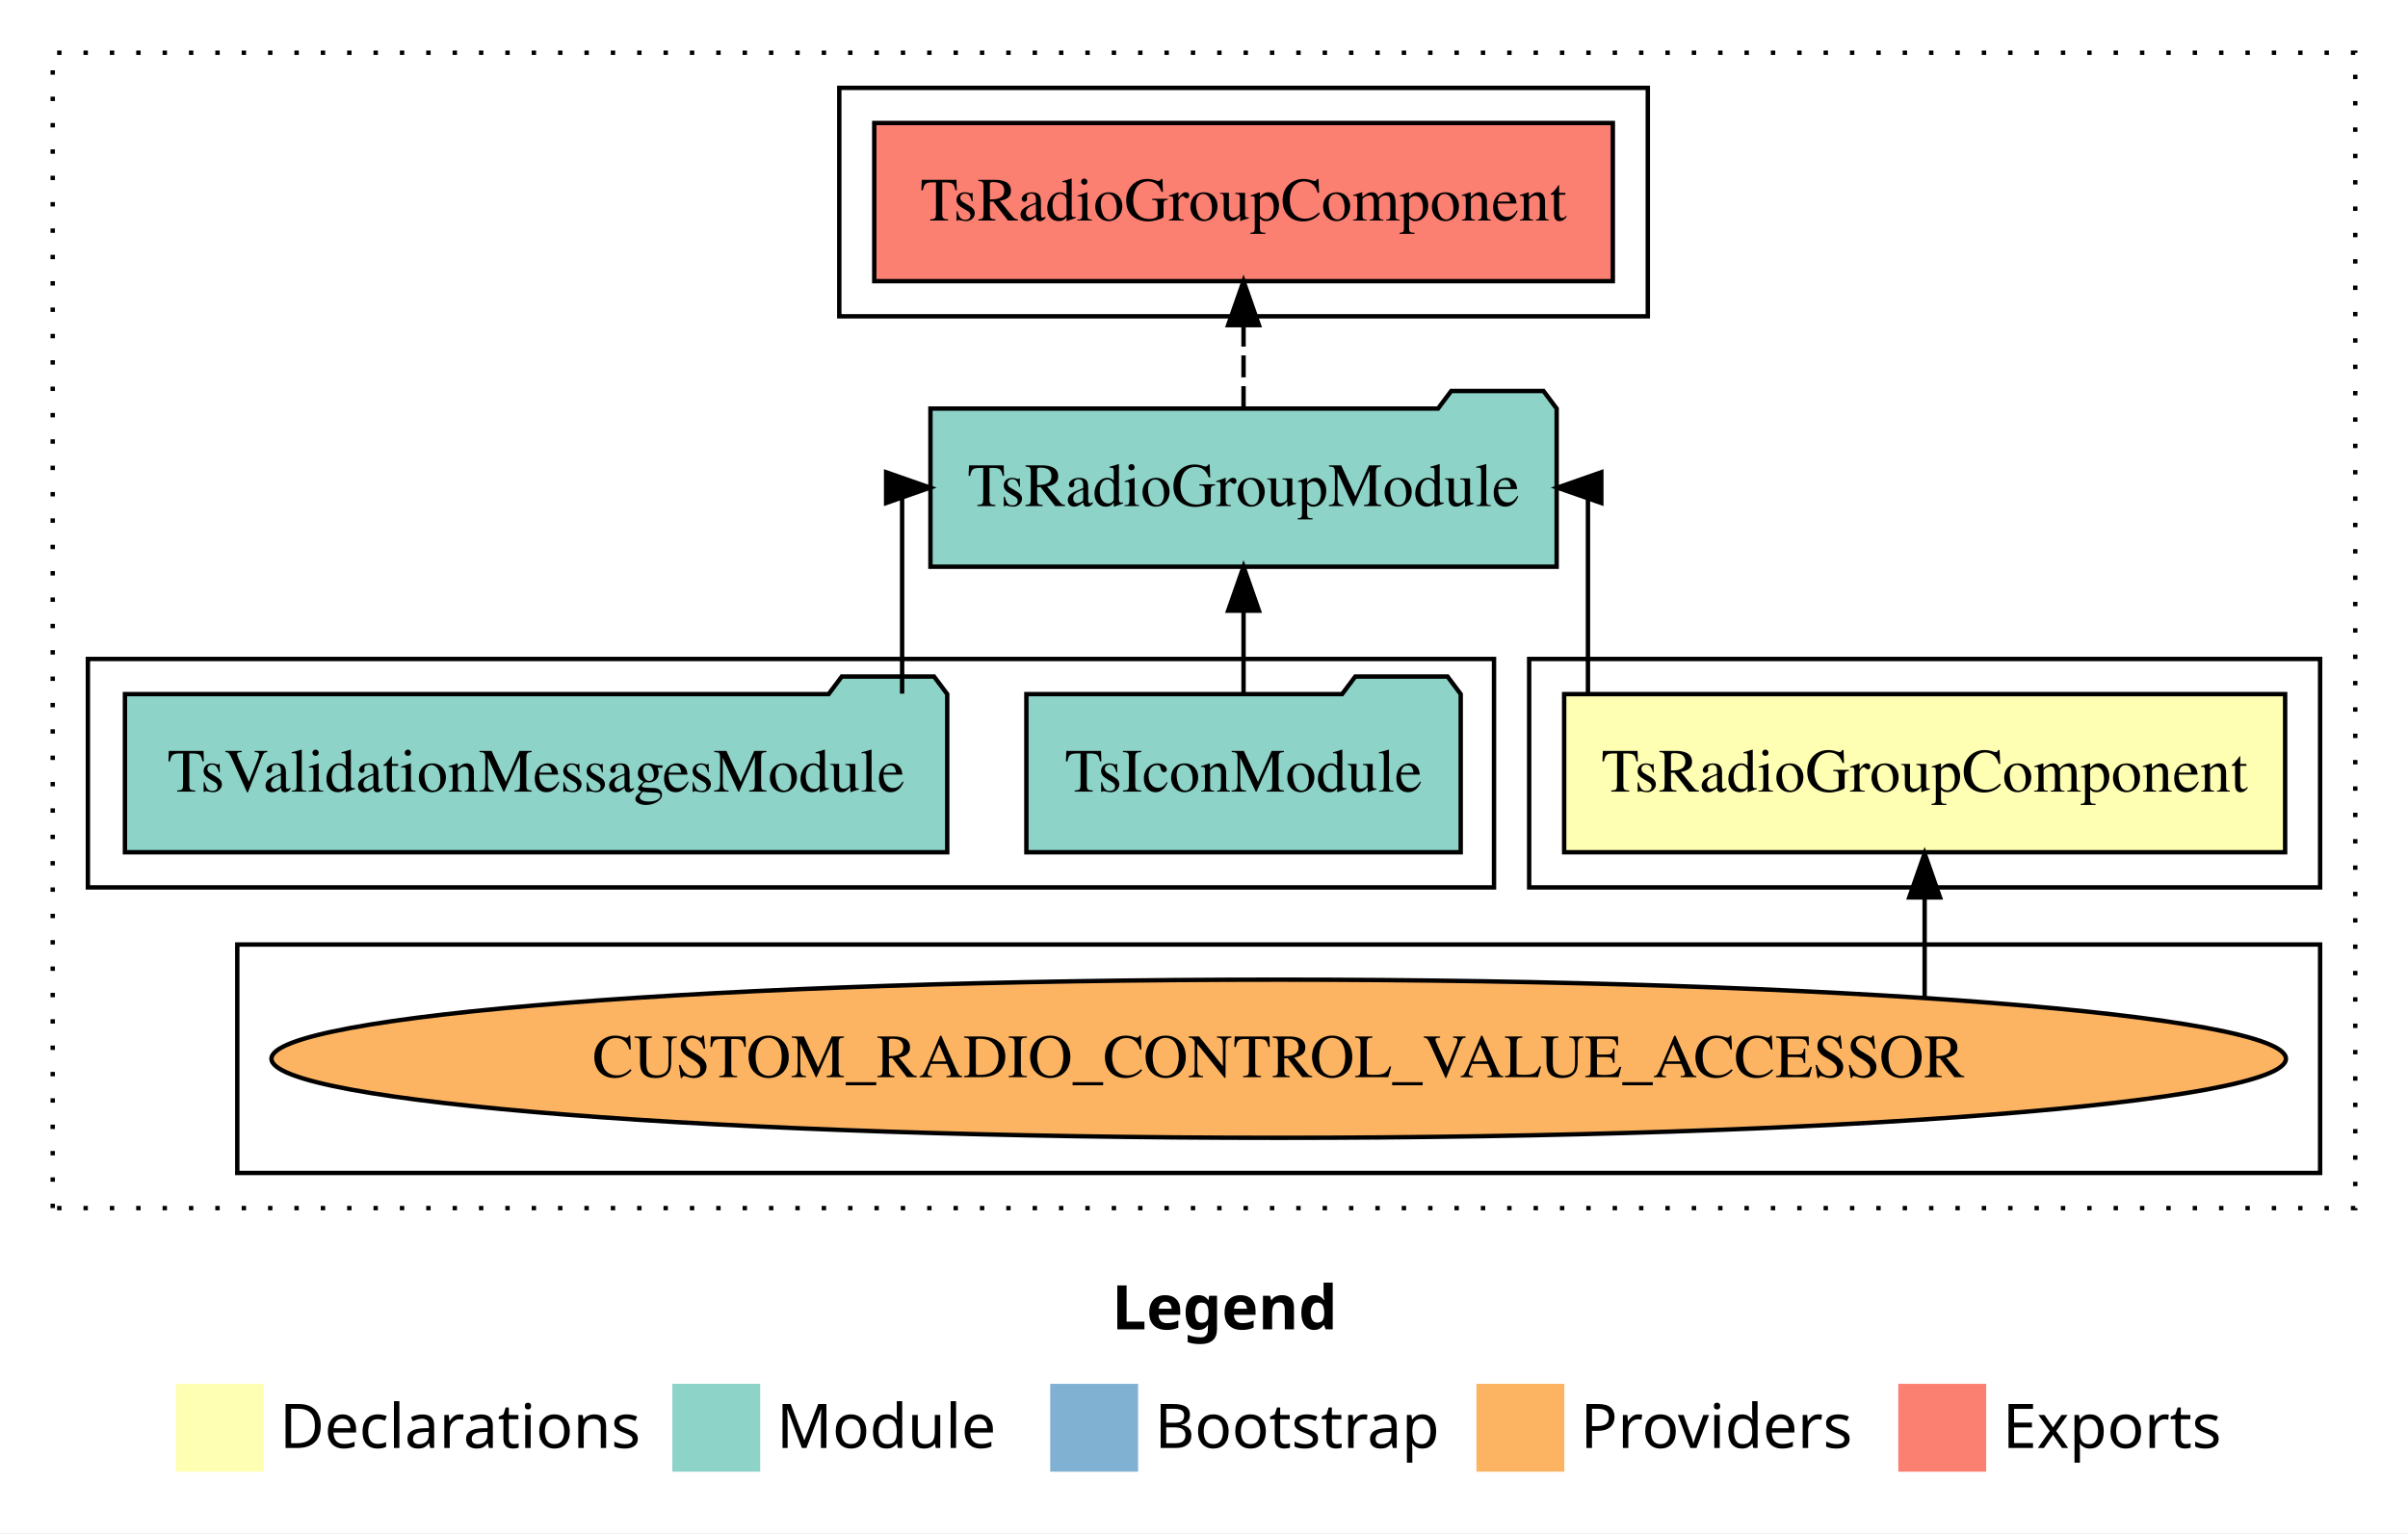
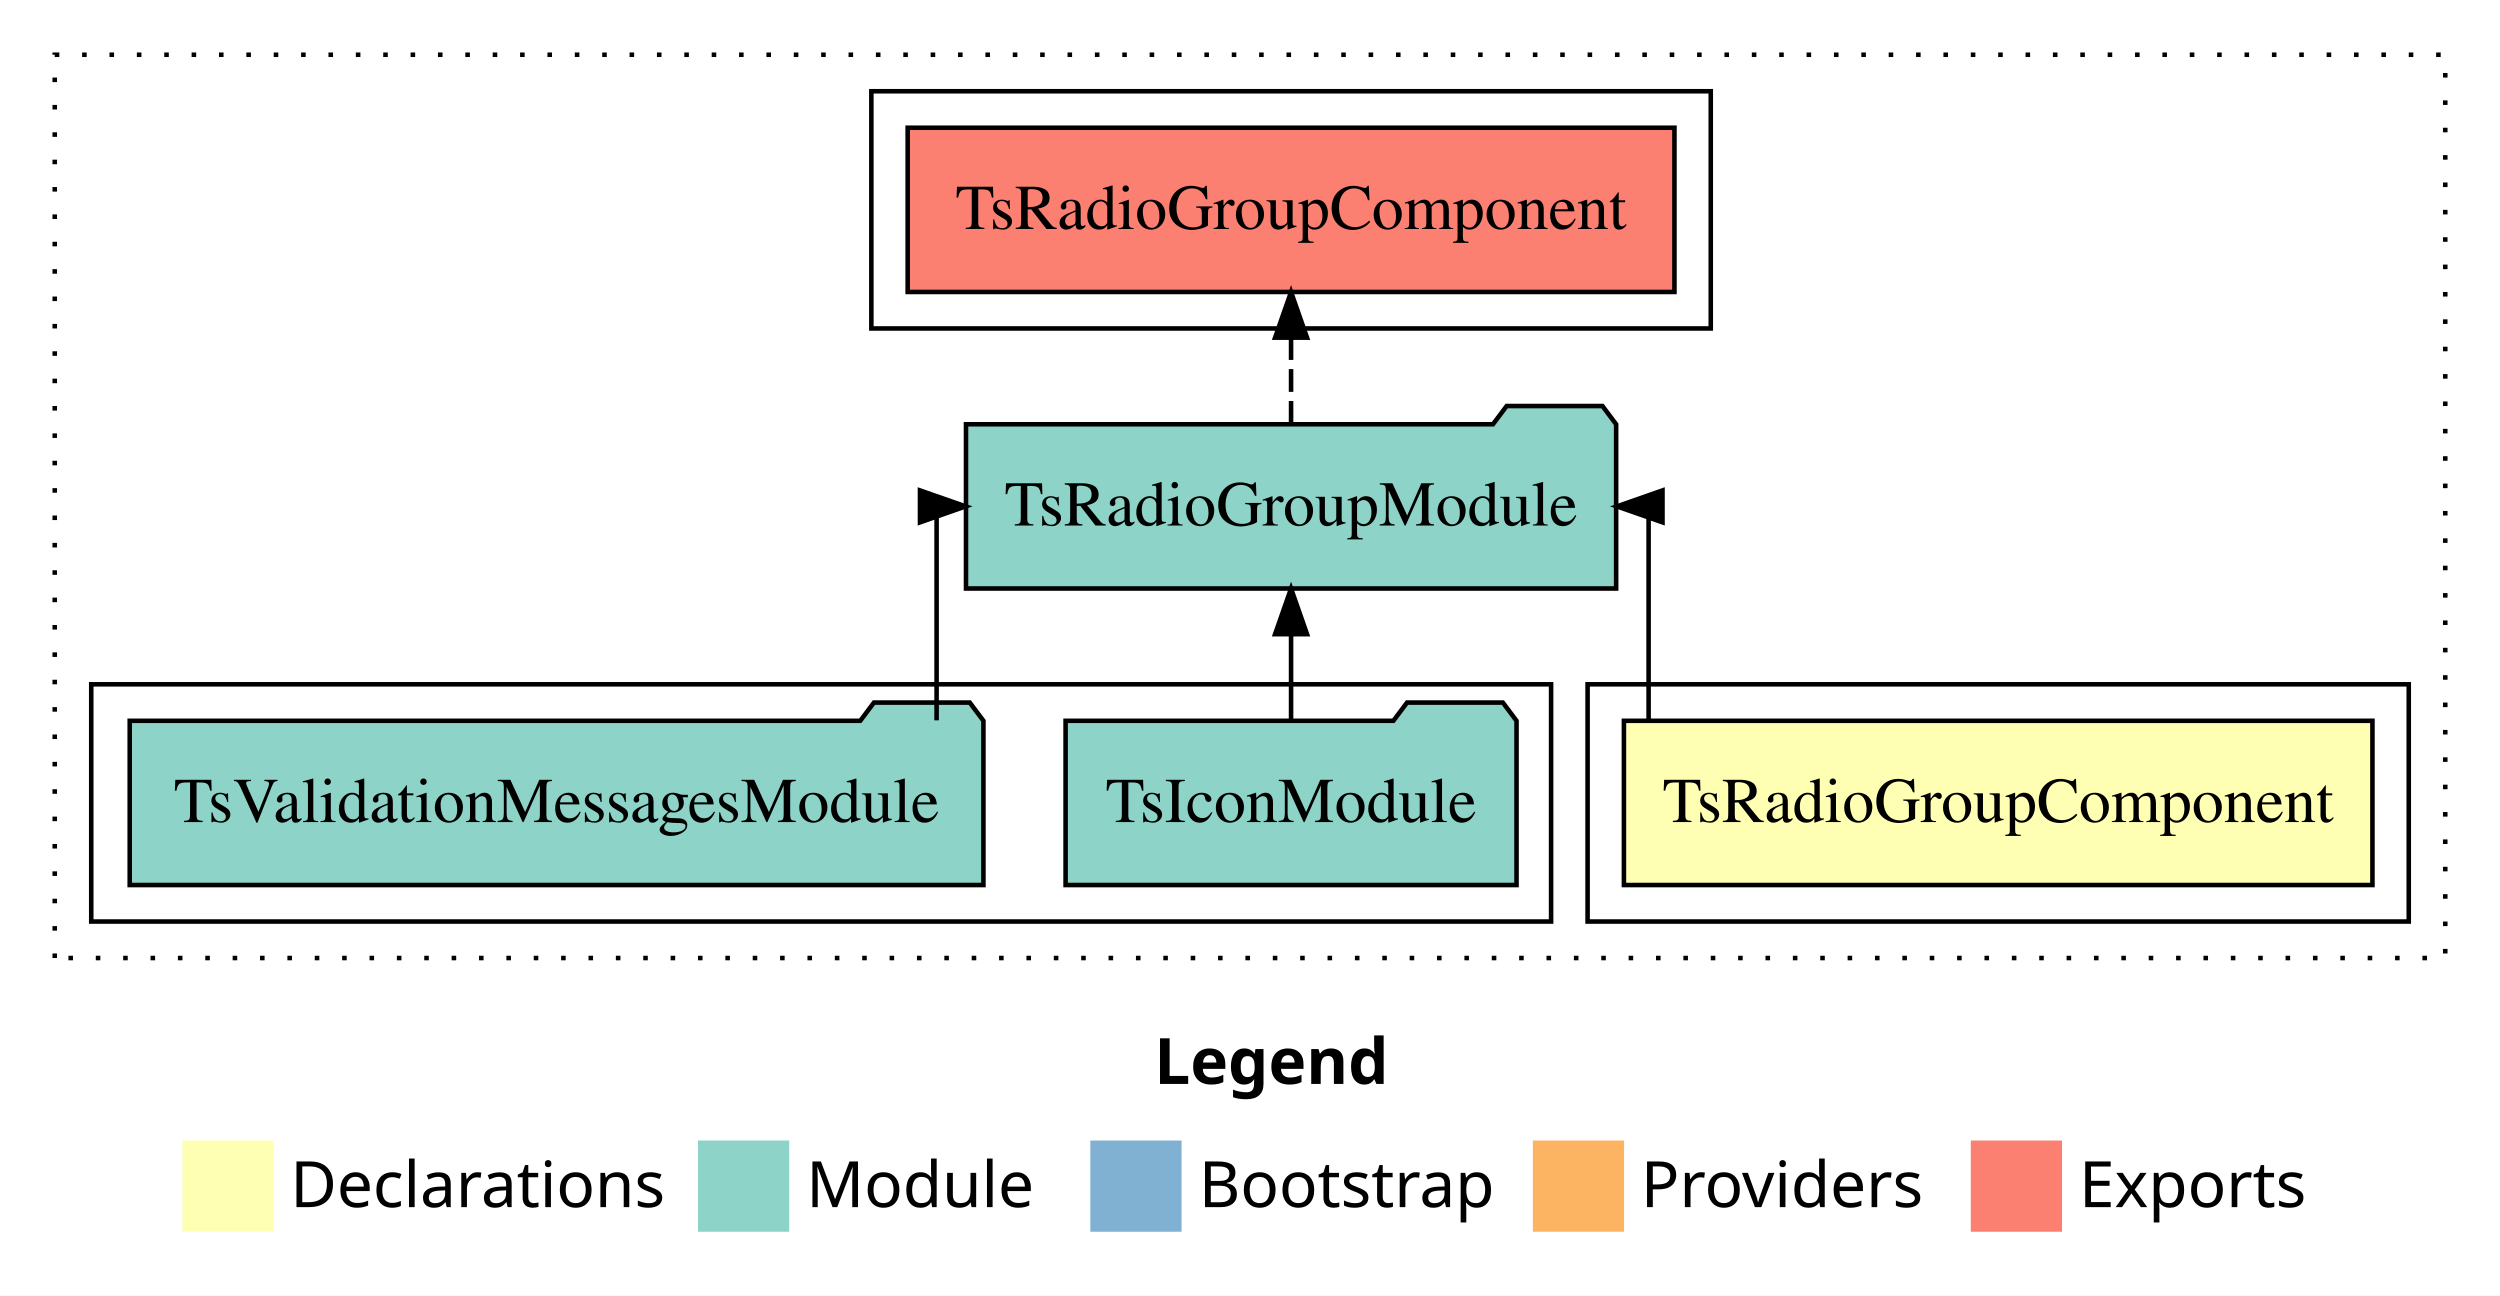
- <svg xmlns="http://www.w3.org/2000/svg" width="548pt" height="349pt" viewBox="0.00 0.00 548.00 349.00">
-   <g id="graph0" class="graph" transform="scale(1 1) rotate(0) translate(4 345)">
-     <polygon fill="#ffffff" stroke="transparent" points="-4,4 -4,-345 544,-345 544,4 -4,4" />
+ <svg xmlns="http://www.w3.org/2000/svg" width="548pt" height="284pt" viewBox="0.00 0.00 548.00 284.00">
+   <g id="graph0" class="graph" transform="scale(1 1) rotate(0) translate(4 280)">
+     <polygon fill="#ffffff" stroke="transparent" points="-4,4 -4,-280 544,-280 544,4 -4,4" />
    <text text-anchor="start" x="249.009" y="-42.4" font-family="sans-serif" font-weight="bold" font-size="14.00" fill="#000000">Legend</text>
    <polygon fill="#ffffb3" stroke="transparent" points="36,-10 36,-30 56,-30 56,-10 36,-10" />
    <text text-anchor="start" x="59.629" y="-15.4" font-family="sans-serif" font-size="14.00" fill="#000000">  Declarations</text>
    <polygon fill="#8dd3c7" stroke="transparent" points="149,-10 149,-30 169,-30 169,-10 149,-10" />
    <text text-anchor="start" x="172.725" y="-15.4" font-family="sans-serif" font-size="14.00" fill="#000000">  Module</text>
    <polygon fill="#80b1d3" stroke="transparent" points="235,-10 235,-30 255,-30 255,-10 235,-10" />
    <text text-anchor="start" x="258.781" y="-15.4" font-family="sans-serif" font-size="14.00" fill="#000000">  Bootstrap</text>
    <polygon fill="#fdb462" stroke="transparent" points="332,-10 332,-30 352,-30 352,-10 332,-10" />
    <text text-anchor="start" x="355.673" y="-15.4" font-family="sans-serif" font-size="14.00" fill="#000000">  Providers</text>
    <polygon fill="#fb8072" stroke="transparent" points="428,-10 428,-30 448,-30 448,-10 428,-10" />
    <text text-anchor="start" x="451.726" y="-15.4" font-family="sans-serif" font-size="14.00" fill="#000000">  Exports</text>
    <g id="clust1" class="cluster">
-       <polygon fill="none" stroke="#000000" stroke-dasharray="1,5" points="8,-70 8,-333 532,-333 532,-70 8,-70" />
+       <polygon fill="none" stroke="#000000" stroke-dasharray="1,5" points="8,-70 8,-268 532,-268 532,-70 8,-70" />
    </g>
    <g id="clust2" class="cluster">
-       <polygon fill="none" stroke="#000000" points="344,-143 344,-195 524,-195 524,-143 344,-143" />
-     </g>
-     <g id="clust3" class="cluster">
-       <polygon fill="none" stroke="#000000" points="50,-78 50,-130 524,-130 524,-78 50,-78" />
+       <polygon fill="none" stroke="#000000" points="344,-78 344,-130 524,-130 524,-78 344,-78" />
    </g>
    <g id="clust4" class="cluster">
-       <polygon fill="none" stroke="#000000" points="16,-143 16,-195 336,-195 336,-143 16,-143" />
+       <polygon fill="none" stroke="#000000" points="16,-78 16,-130 336,-130 336,-78 16,-78" />
    </g>
    <g id="clust5" class="cluster">
-       <polygon fill="none" stroke="#000000" points="187,-273 187,-325 371,-325 371,-273 187,-273" />
+       <polygon fill="none" stroke="#000000" points="187,-208 187,-260 371,-260 371,-208 187,-208" />
    </g>
    <g id="node1" class="node">
-       <polygon fill="#ffffb3" stroke="#000000" points="516.039,-187 351.961,-187 351.961,-151 516.039,-151 516.039,-187" />
-       <text text-anchor="middle" x="434" y="-164.8" font-family="Times,serif" font-size="14.00" fill="#000000">TsRadioGroupComponent</text>
+       <polygon fill="#ffffb3" stroke="#000000" points="516.039,-122 351.961,-122 351.961,-86 516.039,-86 516.039,-122" />
+       <text text-anchor="middle" x="434" y="-99.8" font-family="Times,serif" font-size="14.00" fill="#000000">TsRadioGroupComponent</text>
    </g>
    <g id="node2" class="node">
-       <polygon fill="#8dd3c7" stroke="#000000" points="350.256,-252 347.256,-256 326.256,-256 323.256,-252 207.744,-252 207.744,-216 350.256,-216 350.256,-252" />
-       <text text-anchor="middle" x="279" y="-229.8" font-family="Times,serif" font-size="14.00" fill="#000000">TsRadioGroupModule</text>
+       <polygon fill="#8dd3c7" stroke="#000000" points="350.256,-187 347.256,-191 326.256,-191 323.256,-187 207.744,-187 207.744,-151 350.256,-151 350.256,-187" />
+       <text text-anchor="middle" x="279" y="-164.8" font-family="Times,serif" font-size="14.00" fill="#000000">TsRadioGroupModule</text>
    </g>
    <g id="edge1" class="edge">
-       <path fill="none" stroke="#000000" d="M357.375,-187.106C357.375,-206.339 357.375,-234 357.375,-234 357.375,-234 356.68,-234 356.68,-234" />
-       <polygon fill="#000000" stroke="#000000" points="360.42,-230.5 350.42,-234 360.42,-237.5 360.42,-230.5" />
+       <path fill="none" stroke="#000000" d="M357.375,-122.106C357.375,-141.339 357.375,-169 357.375,-169 357.375,-169 356.68,-169 356.68,-169" />
+       <polygon fill="#000000" stroke="#000000" points="360.42,-165.5 350.42,-169 360.42,-172.5 360.42,-165.5" />
    </g>
-     <g id="node6" class="node">
-       <polygon fill="#fb8072" stroke="#000000" points="363.039,-317 194.961,-317 194.961,-281 363.039,-281 363.039,-317" />
-       <text text-anchor="middle" x="279" y="-294.8" font-family="Times,serif" font-size="14.00" fill="#000000">TsRadioGroupComponent </text>
+     <g id="node5" class="node">
+       <polygon fill="#fb8072" stroke="#000000" points="363.039,-252 194.961,-252 194.961,-216 363.039,-216 363.039,-252" />
+       <text text-anchor="middle" x="279" y="-229.8" font-family="Times,serif" font-size="14.00" fill="#000000">TsRadioGroupComponent </text>
    </g>
-     <g id="edge5" class="edge">
-       <path fill="none" stroke="#000000" stroke-dasharray="5,2" d="M279,-252.106C279,-252.106 279,-270.991 279,-270.991" />
-       <polygon fill="#000000" stroke="#000000" points="275.5,-270.991 279,-280.991 282.5,-270.991 275.5,-270.991" />
+     <g id="edge4" class="edge">
+       <path fill="none" stroke="#000000" stroke-dasharray="5,2" d="M279,-187.106C279,-187.106 279,-205.991 279,-205.991" />
+       <polygon fill="#000000" stroke="#000000" points="275.5,-205.991 279,-215.991 282.5,-205.991 275.5,-205.991" />
    </g>
    <g id="node3" class="node">
-       <ellipse fill="#fdb462" stroke="#000000" cx="287" cy="-104" rx="229.22" ry="18" />
-       <text text-anchor="middle" x="287" y="-99.8" font-family="Times,serif" font-size="14.00" fill="#000000">CUSTOM_RADIO_CONTROL_VALUE_ACCESSOR</text>
+       <polygon fill="#8dd3c7" stroke="#000000" points="328.423,-122 325.423,-126 304.423,-126 301.423,-122 229.577,-122 229.577,-86 328.423,-86 328.423,-122" />
+       <text text-anchor="middle" x="279" y="-99.8" font-family="Times,serif" font-size="14.00" fill="#000000">TsIconModule</text>
    </g>
    <g id="edge2" class="edge">
-       <path fill="none" stroke="#000000" d="M434,-118.104C434,-118.104 434,-140.721 434,-140.721" />
-       <polygon fill="#000000" stroke="#000000" points="430.5,-140.721 434,-150.721 437.5,-140.721 430.5,-140.721" />
+       <path fill="none" stroke="#000000" d="M279,-122.106C279,-122.106 279,-140.991 279,-140.991" />
+       <polygon fill="#000000" stroke="#000000" points="275.5,-140.991 279,-150.991 282.5,-140.991 275.5,-140.991" />
    </g>
    <g id="node4" class="node">
-       <polygon fill="#8dd3c7" stroke="#000000" points="328.423,-187 325.423,-191 304.423,-191 301.423,-187 229.577,-187 229.577,-151 328.423,-151 328.423,-187" />
-       <text text-anchor="middle" x="279" y="-164.8" font-family="Times,serif" font-size="14.00" fill="#000000">TsIconModule</text>
+       <polygon fill="#8dd3c7" stroke="#000000" points="211.567,-122 208.567,-126 187.567,-126 184.567,-122 24.433,-122 24.433,-86 211.567,-86 211.567,-122" />
+       <text text-anchor="middle" x="118" y="-99.8" font-family="Times,serif" font-size="14.00" fill="#000000">TsValidationMessagesModule</text>
    </g>
    <g id="edge3" class="edge">
-       <path fill="none" stroke="#000000" d="M279,-187.106C279,-187.106 279,-205.991 279,-205.991" />
-       <polygon fill="#000000" stroke="#000000" points="275.5,-205.991 279,-215.991 282.5,-205.991 275.5,-205.991" />
-     </g>
-     <g id="node5" class="node">
-       <polygon fill="#8dd3c7" stroke="#000000" points="211.567,-187 208.567,-191 187.567,-191 184.567,-187 24.433,-187 24.433,-151 211.567,-151 211.567,-187" />
-       <text text-anchor="middle" x="118" y="-164.8" font-family="Times,serif" font-size="14.00" fill="#000000">TsValidationMessagesModule</text>
-     </g>
-     <g id="edge4" class="edge">
-       <path fill="none" stroke="#000000" d="M201.301,-187.106C201.301,-206.339 201.301,-234 201.301,-234 201.301,-234 201.937,-234 201.937,-234" />
-       <polygon fill="#000000" stroke="#000000" points="197.66,-237.5 207.66,-234 197.66,-230.5 197.66,-237.5" />
+       <path fill="none" stroke="#000000" d="M201.301,-122.106C201.301,-141.339 201.301,-169 201.301,-169 201.301,-169 201.937,-169 201.937,-169" />
+       <polygon fill="#000000" stroke="#000000" points="197.66,-172.5 207.66,-169 197.66,-165.5 197.66,-172.5" />
    </g>
  </g>
</svg>
